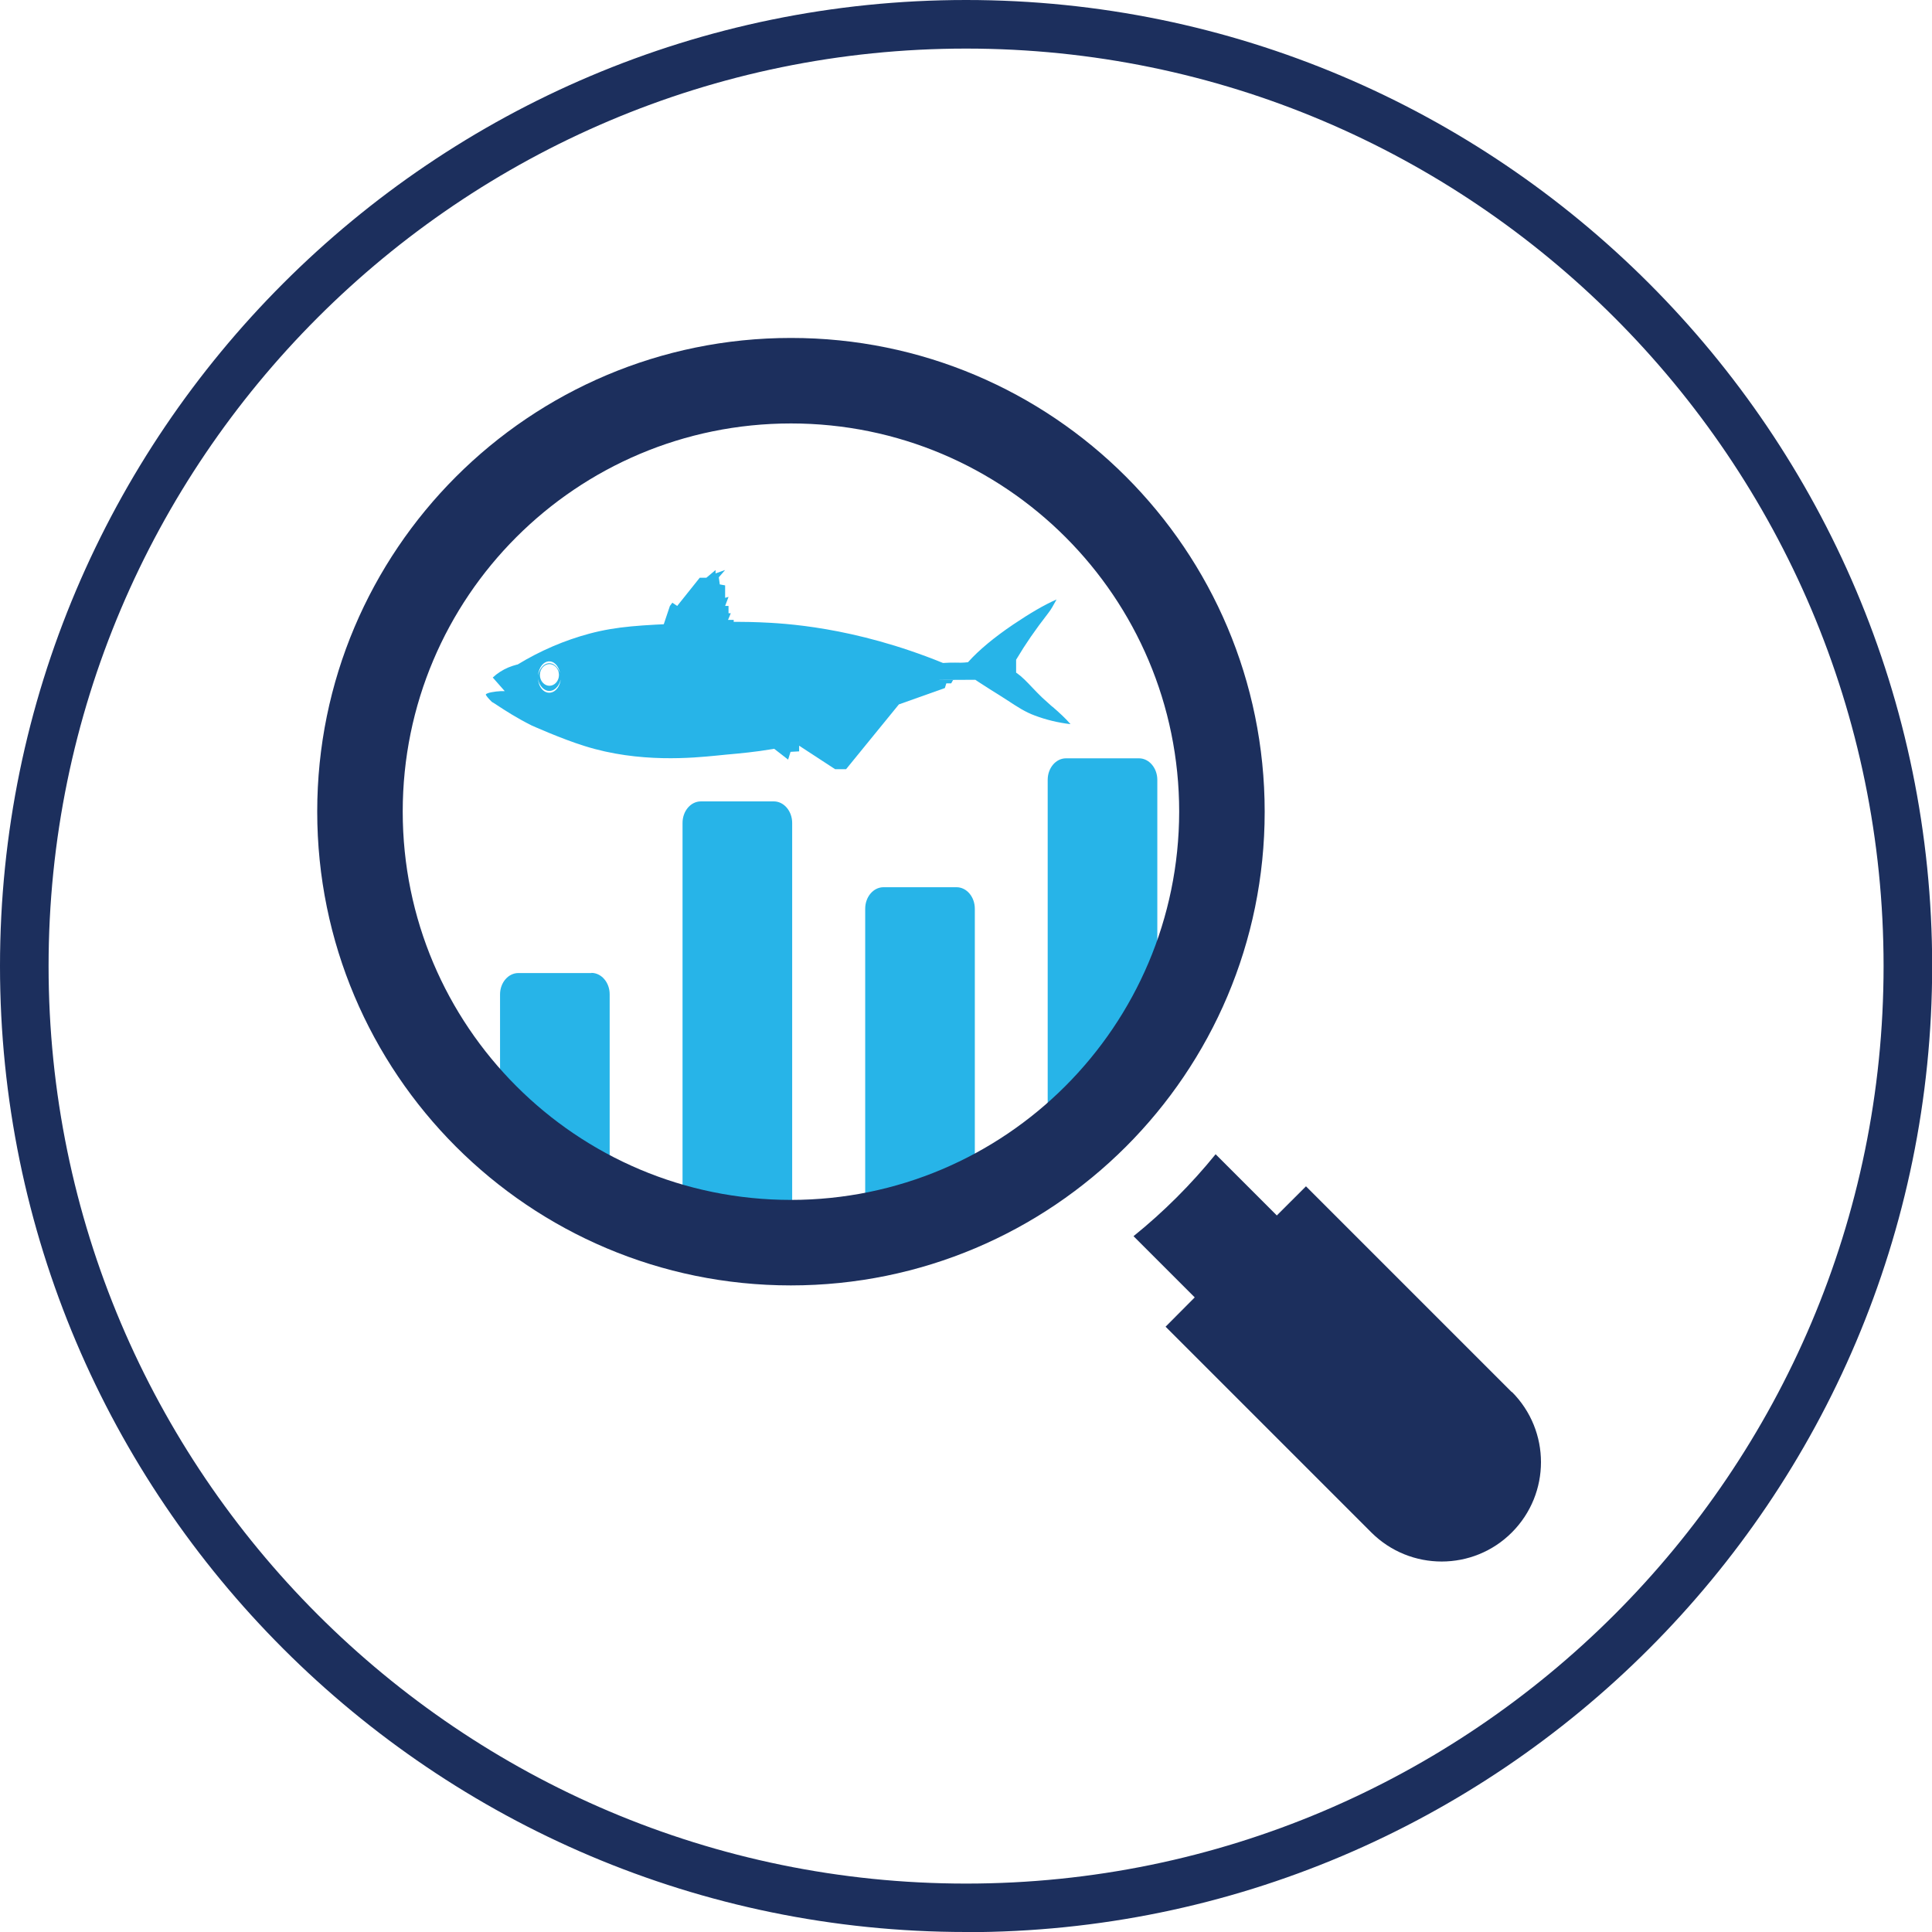
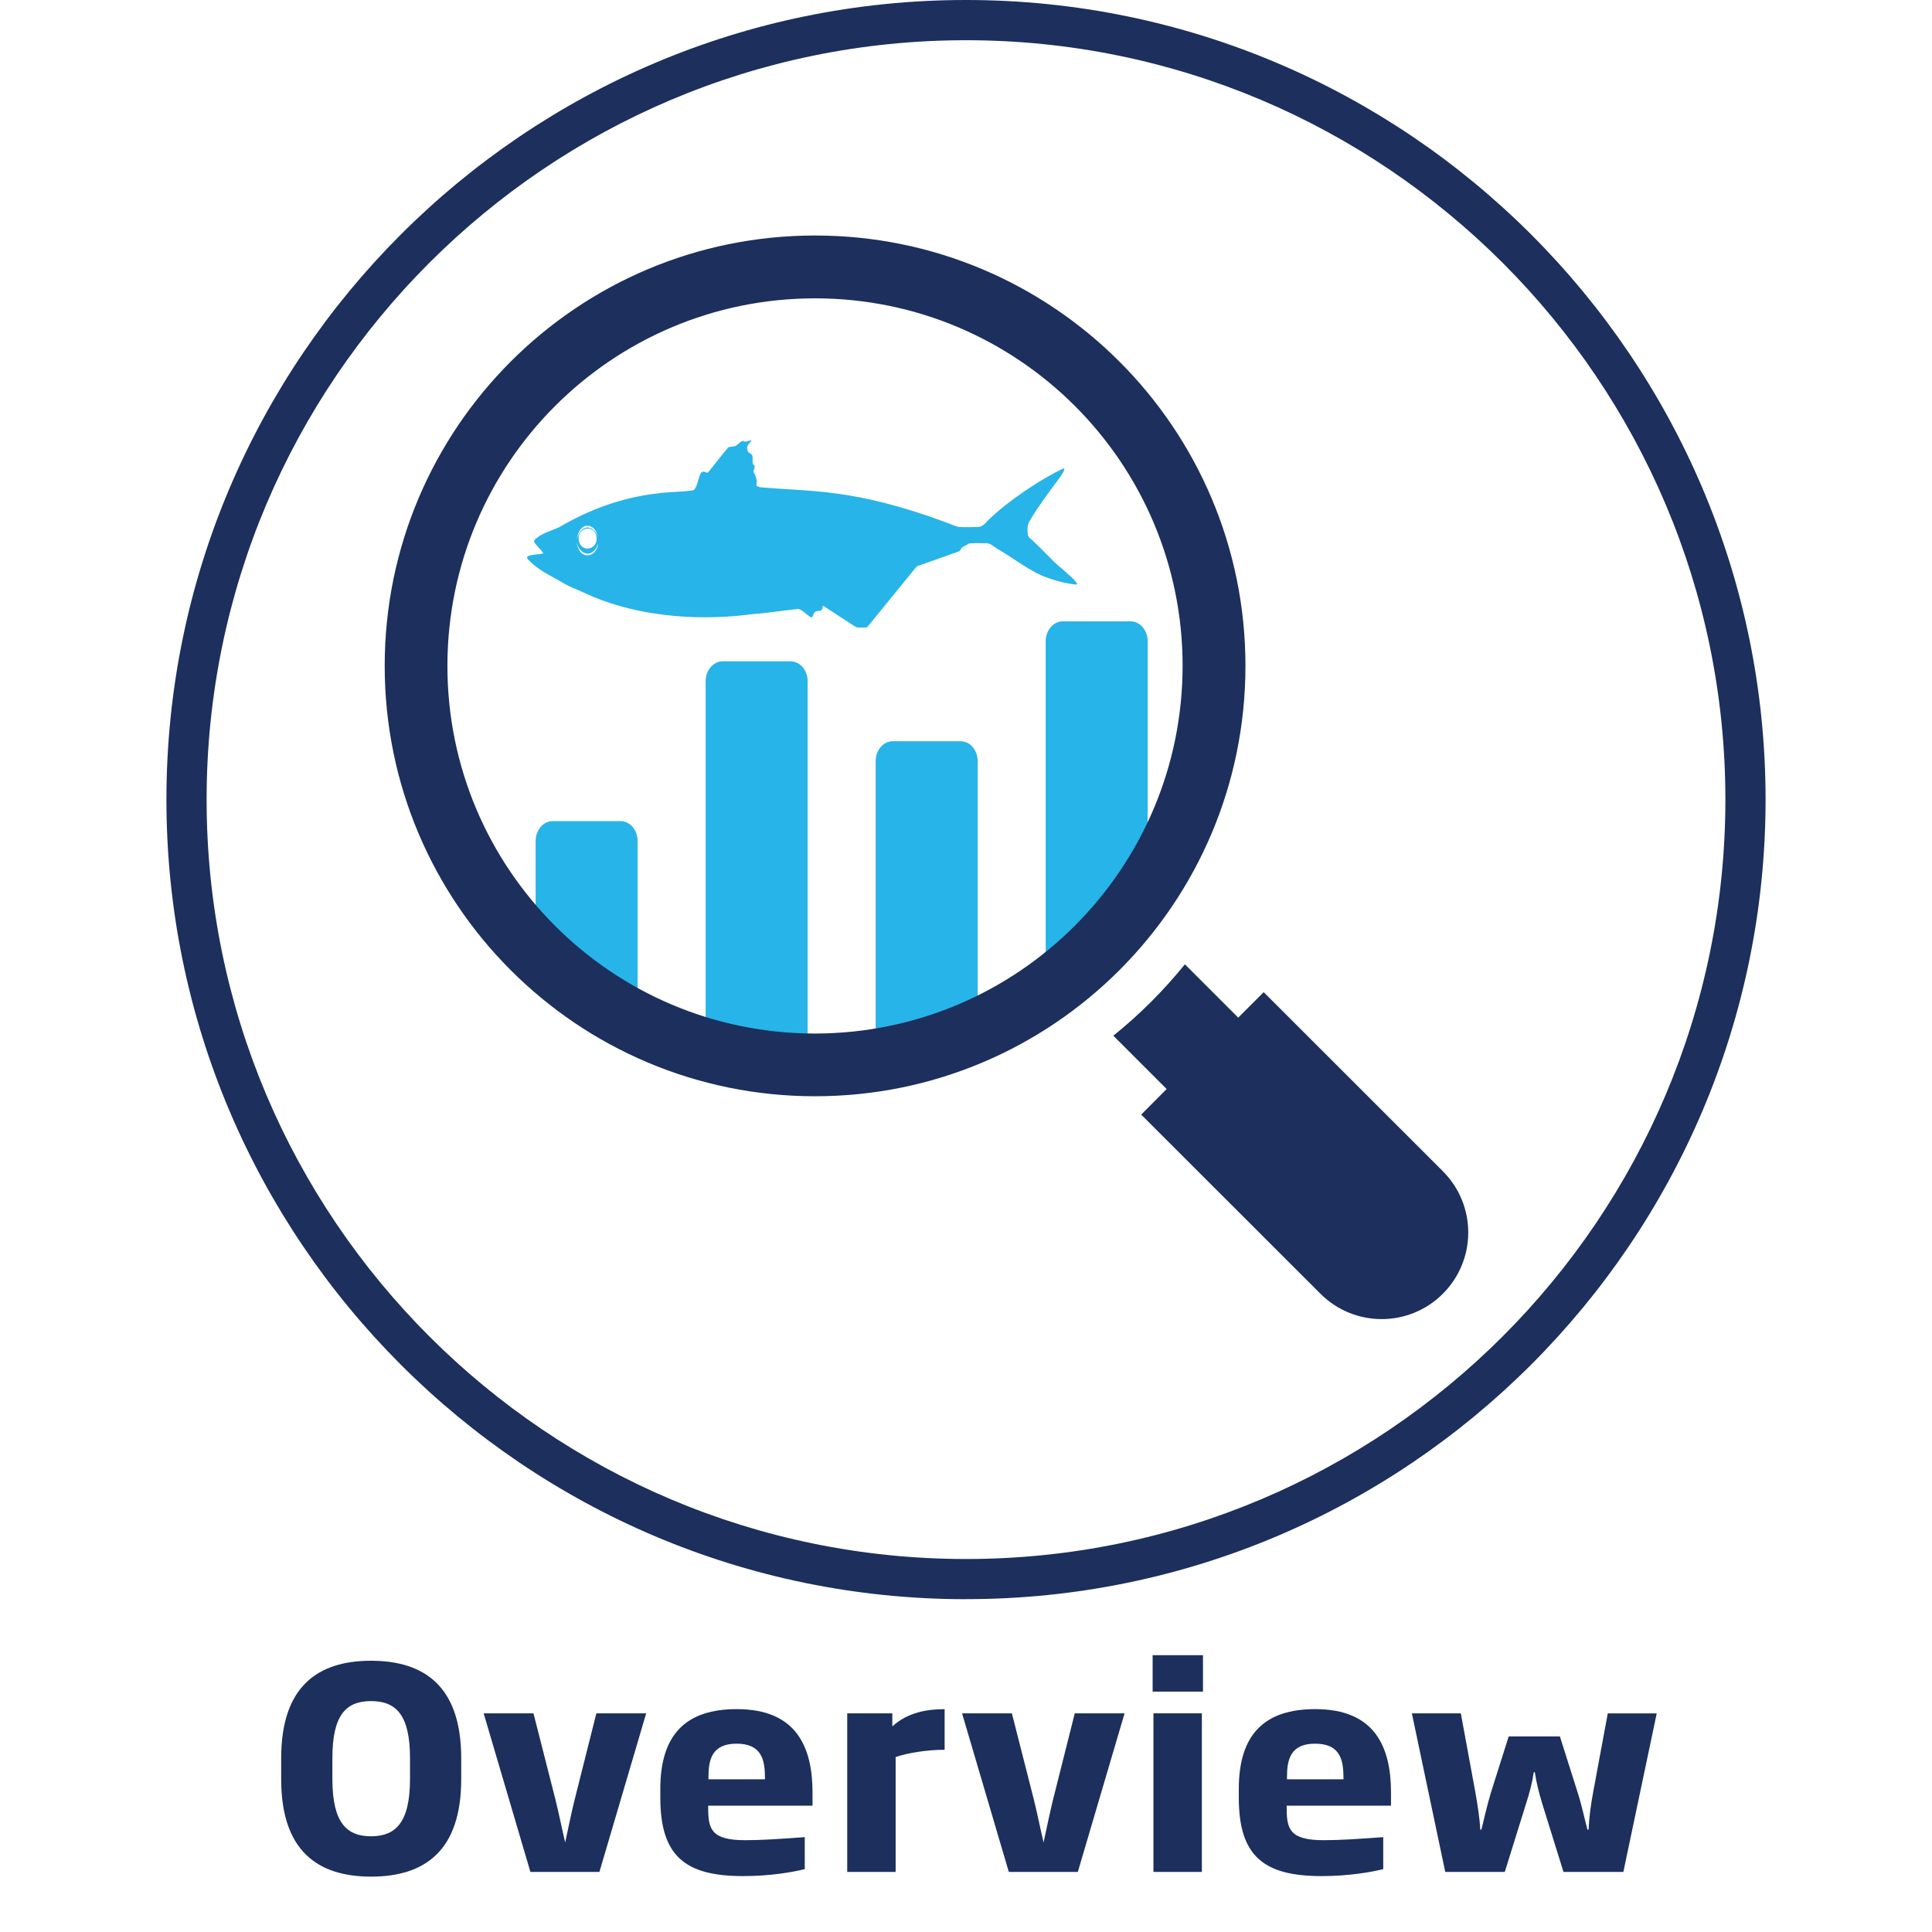
- <svg xmlns="http://www.w3.org/2000/svg" id="Layer_2" data-name="Layer 2" viewBox="0 0 119.31 119.31">
+ <svg xmlns="http://www.w3.org/2000/svg" id="Layer_2" data-name="Layer 2" viewBox="0 0 500 500">
  <defs>
    <style>
      .cls-1 {
-         fill: #27b4e8;
-       }
- 
-       .cls-1, .cls-2 {
-         stroke-width: 0px;
+         fill: #1c2f5d;
      }

      .cls-2 {
-         fill: #1c2f5d;
+         fill: #27b4e8;
      }
    </style>
  </defs>
-   <g id="Layer_1-2" data-name="Layer 1">
+   <g>
+     <path class="cls-2" d="M274.72,147.09c-2.74-2.23-5.51-5.57-8.24-7.87-.23-.22-.37-.43-.45-.75-.19-1.22-.22-2.79.54-3.83,2.15-3.61,4.83-7.2,7.67-11,.44-.78,1.32-1.74,1.19-2.38-.08-.04-.24,0-.45.09-5.33,2.46-14.05,8.28-18.7,12.77-1.06.87-1.61,2.12-3.04,2.25-1.81.05-3.48.11-5.22,0-1.15-.3-1.86-.72-3.1-1.15-24.25-8.97-35.13-7.92-48.23-9.13-.3-.11-.62-.16-.8-.31-.33-.37.12-1.05-.04-1.44-.12-.38-.25-.98-.43-1.44-.14-.3-.33-.43-.38-.69-.1-.32.25-.99.28-1.45,0-.43-.38-.31-.5-.84-.12-.52.04-1.59-.14-2.04-.21-.55-.88-.5-1.17-1.15-.09-.22-.15-.51-.15-.75,0-.47.23-.89.58-1.28.35-.4.65-.76.43-.76-.25-.03-1.26.46-1.62.34-.36-.06-.39-.32-.8-.09-.3.17-.75.6-1.12.88-.62.69-1.89.39-2.41.76-1.31,1.49-4.19,5.29-5.14,6.38-.14.13-.31.16-.51.07-.59-.36-1.32-.32-1.53.47-.55.97-.81,3.5-1.78,4.13-3.23.49-6.48.38-9.58.85-8.95,1.04-17.33,4.11-25.26,8.76-2.01.91-4.28,1.44-5.96,2.95-.92.69-.22,1.12.73,2.25.66.78,1.34,1.41,1.13,1.56-1.08.28-3.77.26-4.08.88-.09.28.04.43.26.73,2.79,2.84,5.22,3.75,9.26,6.15,1.65.9,2.75,1.34,4.58,2.1,15.62,7.52,33.42,7.32,44.31,5.81,3.35-.21,7.65-.9,11.78-1.33.81.04,2.61,1.93,3.3,2.18.54.17.49-1.4,1.3-1.56.41-.12.95-.07,1.31-.29.53-.37.21-1.32.61-1.08,1.6,1.02,7.1,4.64,8.26,5.38.6.3,1.35.14,2.09.18.56-.03.74.04.97-.14,2.92-3.57,11.82-14.49,12.68-15.55.4-.35.74-.32,1.43-.61,2.5-.9,6.98-2.46,9.56-3.39.34-.08.45-.54.67-.84.5-.54,1.33-.68,1.81-1.15.99-.29,3.52-.09,4.72-.15,1.3.14,2.07,1.14,3.22,1.73,3.71,2.16,7.37,5.05,11.14,6.7,2.65,1.08,5.82,1.98,8.74,2.28.21,0,.33-.06.33-.17-.83-1.43-2.73-2.74-3.92-3.92l-.15-.13ZM154.7,138.91c-1.13-3.23-4.21-3.18-5.26.11-.04.1-.11.31-.14.42-.02.03.08-.52.14-.74.95-3.71,4.52-3.42,5.27.21h-.01ZM154.41,139.44c0,2.74-3.62,3.59-4.52.84-1.1-3.8,4.22-5.07,4.52-.99v.14ZM149.5,141.48c-.07-.15-.27-1.06-.25-1.15.75,3.38,4.16,4.2,5.46.62.04-.1.11-.3.14-.39.02-.02-.08.5-.15.71-.8,3-4.08,3.4-5.14.37l-.05-.15Z" />
    <g>
-       <g>
-         <path class="cls-1" d="M36.52,60.09h-4.51c-.62,0-1.13.59-1.13,1.32v5.67c1.97,1.94,4.25,3.56,6.77,4.78v-10.46c0-.73-.51-1.32-1.13-1.32Z" />
-         <path class="cls-1" d="M47.79,49.49h-4.51c-.62,0-1.13.59-1.13,1.33v22.74c2.13.57,4.36.88,6.67.88.03,0,.07,0,.1,0v-23.62c0-.73-.51-1.33-1.13-1.33Z" />
-         <path class="cls-1" d="M59.07,54.79h-4.51c-.62,0-1.13.59-1.13,1.33v17.9c2.39-.43,4.66-1.2,6.77-2.25v-15.65c0-.73-.5-1.33-1.13-1.33Z" />
-         <path class="cls-1" d="M71.47,60.75v-12.59c0-.73-.51-1.33-1.13-1.33h-4.51c-.62,0-1.13.59-1.13,1.33v20.74c2.78-2.21,5.1-4.98,6.77-8.15Z" />
-       </g>
-       <g>
-         <g>
-           <polyline class="cls-1" points="40.81 39.09 41.37 37.42 41.52 37.22 41.82 37.42 43.21 35.68 43.62 35.68 44.19 35.2 44.19 35.41 44.78 35.2 44.39 35.65 44.45 36.09 44.78 36.15 44.78 36.92 44.99 36.86 44.78 37.42 44.99 37.42 44.99 37.87 45.13 37.87 44.96 38.28 45.31 38.28 45.31 38.92" />
-           <g>
-             <polyline class="cls-1" points="57.97 41.99 58.86 41.99 58.74 42.2 58.44 42.2 58.35 42.49 55.51 43.5 52.25 47.5 51.57 47.5 49.35 46.05 49.35 46.4 48.82 46.43 48.67 46.91 47.5 46" />
-             <path class="cls-1" d="M64.98,43.64c-.2-.18-.4-.36-.62-.56-.22-.21-.43-.43-.63-.64-.32-.34-.62-.65-.93-.87l-.05-.03v-.8l.02-.03c.57-.96,1.16-1.81,1.95-2.83.2-.25.35-.54.5-.81,0-.02.02-.03.03-.05-.74.32-1.63.84-2.67,1.54-1.2.81-2.13,1.59-2.78,2.31l-.03.03h-.04c-.27.03-.51.03-.74.02-.22,0-.45,0-.71.02h-.03s-.02,0-.02,0c-5.55-2.26-9.88-2.45-11.31-2.51-1.67-.07-3.53.01-4.65.06-2.67.12-4.14.18-5.87.64-1.53.41-3.03,1.05-4.44,1.91h-.03c-.19.05-.37.11-.54.18-.35.15-.67.35-.96.62l.74.84h-.23c-.4.02-.89.1-.94.21,0,.05.18.27.38.46.08.04.2.12.35.22.46.3,1.16.76,2.12,1.24.01,0,1.8.81,3.25,1.26,3.39,1.07,6.73.73,8.16.59l.6-.06c1.69-.15,3.79-.35,6.35-1.23.03-.02,4.55-2.33,5.01-2.57.42-.22.82-.39,1.17-.53.25-.1.47-.19.63-.28h.05s2.16-.01,2.16-.01l.21.14c.17.11.32.21.7.45.41.25.76.48,1.06.67.64.42,1.11.73,1.71.95.69.26,1.43.44,2.2.53-.31-.36-.69-.71-1.13-1.09ZM34.59,41.56c-.33-.87-1.13-.78-1.37.15.14-1.08,1.13-1.18,1.37-.15ZM34.52,41.68c0,.37-.27.67-.59.67s-.59-.3-.59-.67.27-.67.59-.67.59.3.59.67ZM33.29,42.24c-.04-.11-.06-.22-.08-.33.23.99,1.16,1.02,1.42.05-.13.94-1.03,1.12-1.34.29Z" />
-           </g>
-         </g>
-         <g>
-           <path class="cls-2" d="M93.36,85.97l-12.71-12.71-1.8,1.8-3.78-3.78c-1.51,1.86-3.21,3.56-5.07,5.06l3.78,3.78-1.8,1.81,12.71,12.71c2.4,2.39,6.29,2.39,8.68-.01,2.39-2.4,2.39-6.27,0-8.67h0Z" />
-           <path class="cls-2" d="M48.84,20.87c-16.15,0-29.25,13.1-29.25,29.25,0,16.16,13.09,29.26,29.25,29.26,16.16,0,29.26-13.09,29.26-29.25h0c0-16.17-13.1-29.27-29.26-29.26ZM48.84,74.1h0c-13.24,0-23.97-10.73-23.97-23.98s10.73-23.97,23.98-23.97c13.24,0,23.97,10.73,23.97,23.98-.02,13.23-10.74,23.96-23.97,23.97Z" />
-         </g>
-         <path class="cls-2" d="M59.66,119.31C26.76,119.31,0,92.55,0,59.66S26.76,0,59.66,0s59.66,26.76,59.66,59.66-26.76,59.66-59.66,59.66ZM59.66,3C28.42,3,3,28.42,3,59.66s25.42,56.66,56.66,56.66,56.66-25.42,56.66-56.66S90.9,3,59.66,3Z" />
-       </g>
+       <path class="cls-2" d="M160.62,212.51h-17.6c-2.43,0-4.4,2.31-4.4,5.17v22.13c7.69,7.56,16.59,13.89,26.4,18.66v-40.79c0-2.86-1.97-5.17-4.4-5.17Z" />
+       <path class="cls-2" d="M204.62,171.15h-17.6c-2.43,0-4.4,2.32-4.4,5.17v88.72c8.29,2.23,17.01,3.44,26.01,3.44.13,0,.26,0,.39,0v-92.15c0-2.86-1.97-5.17-4.4-5.17Z" />
+       <path class="cls-2" d="M248.62,191.83h-17.6c-2.43,0-4.4,2.32-4.4,5.17v69.83c9.31-1.7,18.18-4.67,26.4-8.76v-61.07c0-2.86-1.97-5.17-4.4-5.17Z" />
+       <path class="cls-2" d="M297.02,215.09v-49.11c0-2.86-1.97-5.17-4.4-5.17h-17.6c-2.43,0-4.4,2.32-4.4,5.17v81.9c10.86-8.61,19.89-20.43,26.4-32.79Z" />
    </g>
+     <g>
+       <path class="cls-1" d="M373.45,303.15l-46.41-46.38-6.59,6.59-13.8-13.8c-5.5,6.8-11.71,13-18.52,18.48l13.8,13.8-6.59,6.62,46.41,46.38c8.77,8.74,22.96,8.72,31.69-.05,8.72-8.75,8.72-22.9,0-31.64h0Z" />
+       <path class="cls-1" d="M210.92,60.95c-61.5,0-111.35,49.86-111.36,111.36-.01,61.51,49.84,111.39,111.36,111.4,61.51.01,111.39-49.84,111.4-111.36v-.03c0-61.52-49.88-111.38-111.39-111.37ZM210.92,267.48h0c-52.54,0-95.13-42.6-95.13-95.14s42.6-95.13,95.14-95.13c52.54,0,95.13,42.6,95.13,95.14-.06,52.52-42.62,95.07-95.14,95.13Z" />
+     </g>
+     <path class="cls-1" d="M250,413.87c-114.11,0-206.93-92.83-206.93-206.93S135.89,0,250,0s206.93,92.83,206.93,206.93-92.83,206.93-206.93,206.93ZM250,10.41c-108.37,0-196.53,88.16-196.53,196.53s88.16,196.53,196.53,196.53,196.53-88.16,196.53-196.53S358.37,10.41,250,10.41Z" />
+   </g>
+   <g>
+     <path class="cls-1" d="M96.03,485.67c-13.83,0-23.26-6.7-23.26-25.2v-5.47c0-18.58,9.5-25.2,23.26-25.2s23.33,6.62,23.33,25.2v5.47c0,18.51-9.43,25.2-23.33,25.2ZM106.11,455c0-11.16-3.6-14.76-10.08-14.76s-10.01,3.6-10.01,14.76v5.4c0,11.38,3.74,14.83,10.01,14.83s10.08-3.46,10.08-14.83v-5.4Z" />
+     <path class="cls-1" d="M155.13,484.45h-17.86l-12.1-41.04h12.89l5.69,22.32c.94,3.82,1.73,7.78,2.52,11.09.72-3.31,1.51-7.27,2.45-11.09l5.62-22.32h12.89l-12.1,41.04Z" />
+     <path class="cls-1" d="M183.28,467.31v.58c0,5.4.72,8.35,9.58,8.35,4.18,0,8.5-.29,15.41-.79v8.28c-3.17.79-8.93,1.8-15.99,1.8-15.05,0-21.39-5.26-21.39-20.31v-2.23c0-14.33,6.84-20.67,19.8-20.67,15.41,0,19.59,9.79,19.59,21.6v3.38h-27ZM197.96,459.9c0-4.54-.94-8.64-7.34-8.64s-7.27,4.18-7.27,8.64v.58h14.62v-.58Z" />
+     <path class="cls-1" d="M231.79,454.71v29.74h-12.53v-41.04h11.67v3.38c4.03-3.67,9.07-4.46,13.54-4.46v10.51c-4.54,0-9.43.79-12.67,1.87Z" />
+     <path class="cls-1" d="M278.94,484.45h-17.86l-12.1-41.04h12.89l5.69,22.32c.94,3.82,1.73,7.78,2.52,11.09.72-3.31,1.51-7.27,2.45-11.09l5.62-22.32h12.89l-12.1,41.04Z" />
+     <path class="cls-1" d="M298.3,437.79v-9.43h13.03v9.43h-13.03ZM298.51,484.45v-41.04h12.53v41.04h-12.53Z" />
+     <path class="cls-1" d="M332.99,467.31v.58c0,5.4.72,8.35,9.58,8.35,4.18,0,8.5-.29,15.41-.79v8.28c-3.17.79-8.93,1.8-15.99,1.8-15.05,0-21.39-5.26-21.39-20.31v-2.23c0-14.33,6.84-20.67,19.8-20.67,15.41,0,19.59,9.79,19.59,21.6v3.38h-27ZM347.68,459.9c0-4.54-.94-8.64-7.34-8.64s-7.27,4.18-7.27,8.64v.58h14.62v-.58Z" />
+     <path class="cls-1" d="M420.11,484.45h-15.48l-5.47-17.57c-.94-3.1-1.58-5.69-1.94-8.21h-.29c-.36,2.52-1.01,5.11-2.02,8.21l-5.47,17.57h-15.41l-8.64-41.04h12.67l3.74,20.31c.65,3.67,1.15,6.98,1.3,9.79h.29c.72-2.95,1.51-6.48,2.52-9.79l4.54-14.33h13.25l4.54,14.33c1.08,3.31,1.8,6.84,2.59,9.79h.29c.14-2.81.5-6.12,1.22-9.86l3.75-20.23h12.67l-8.64,41.04Z" />
  </g>
</svg>
